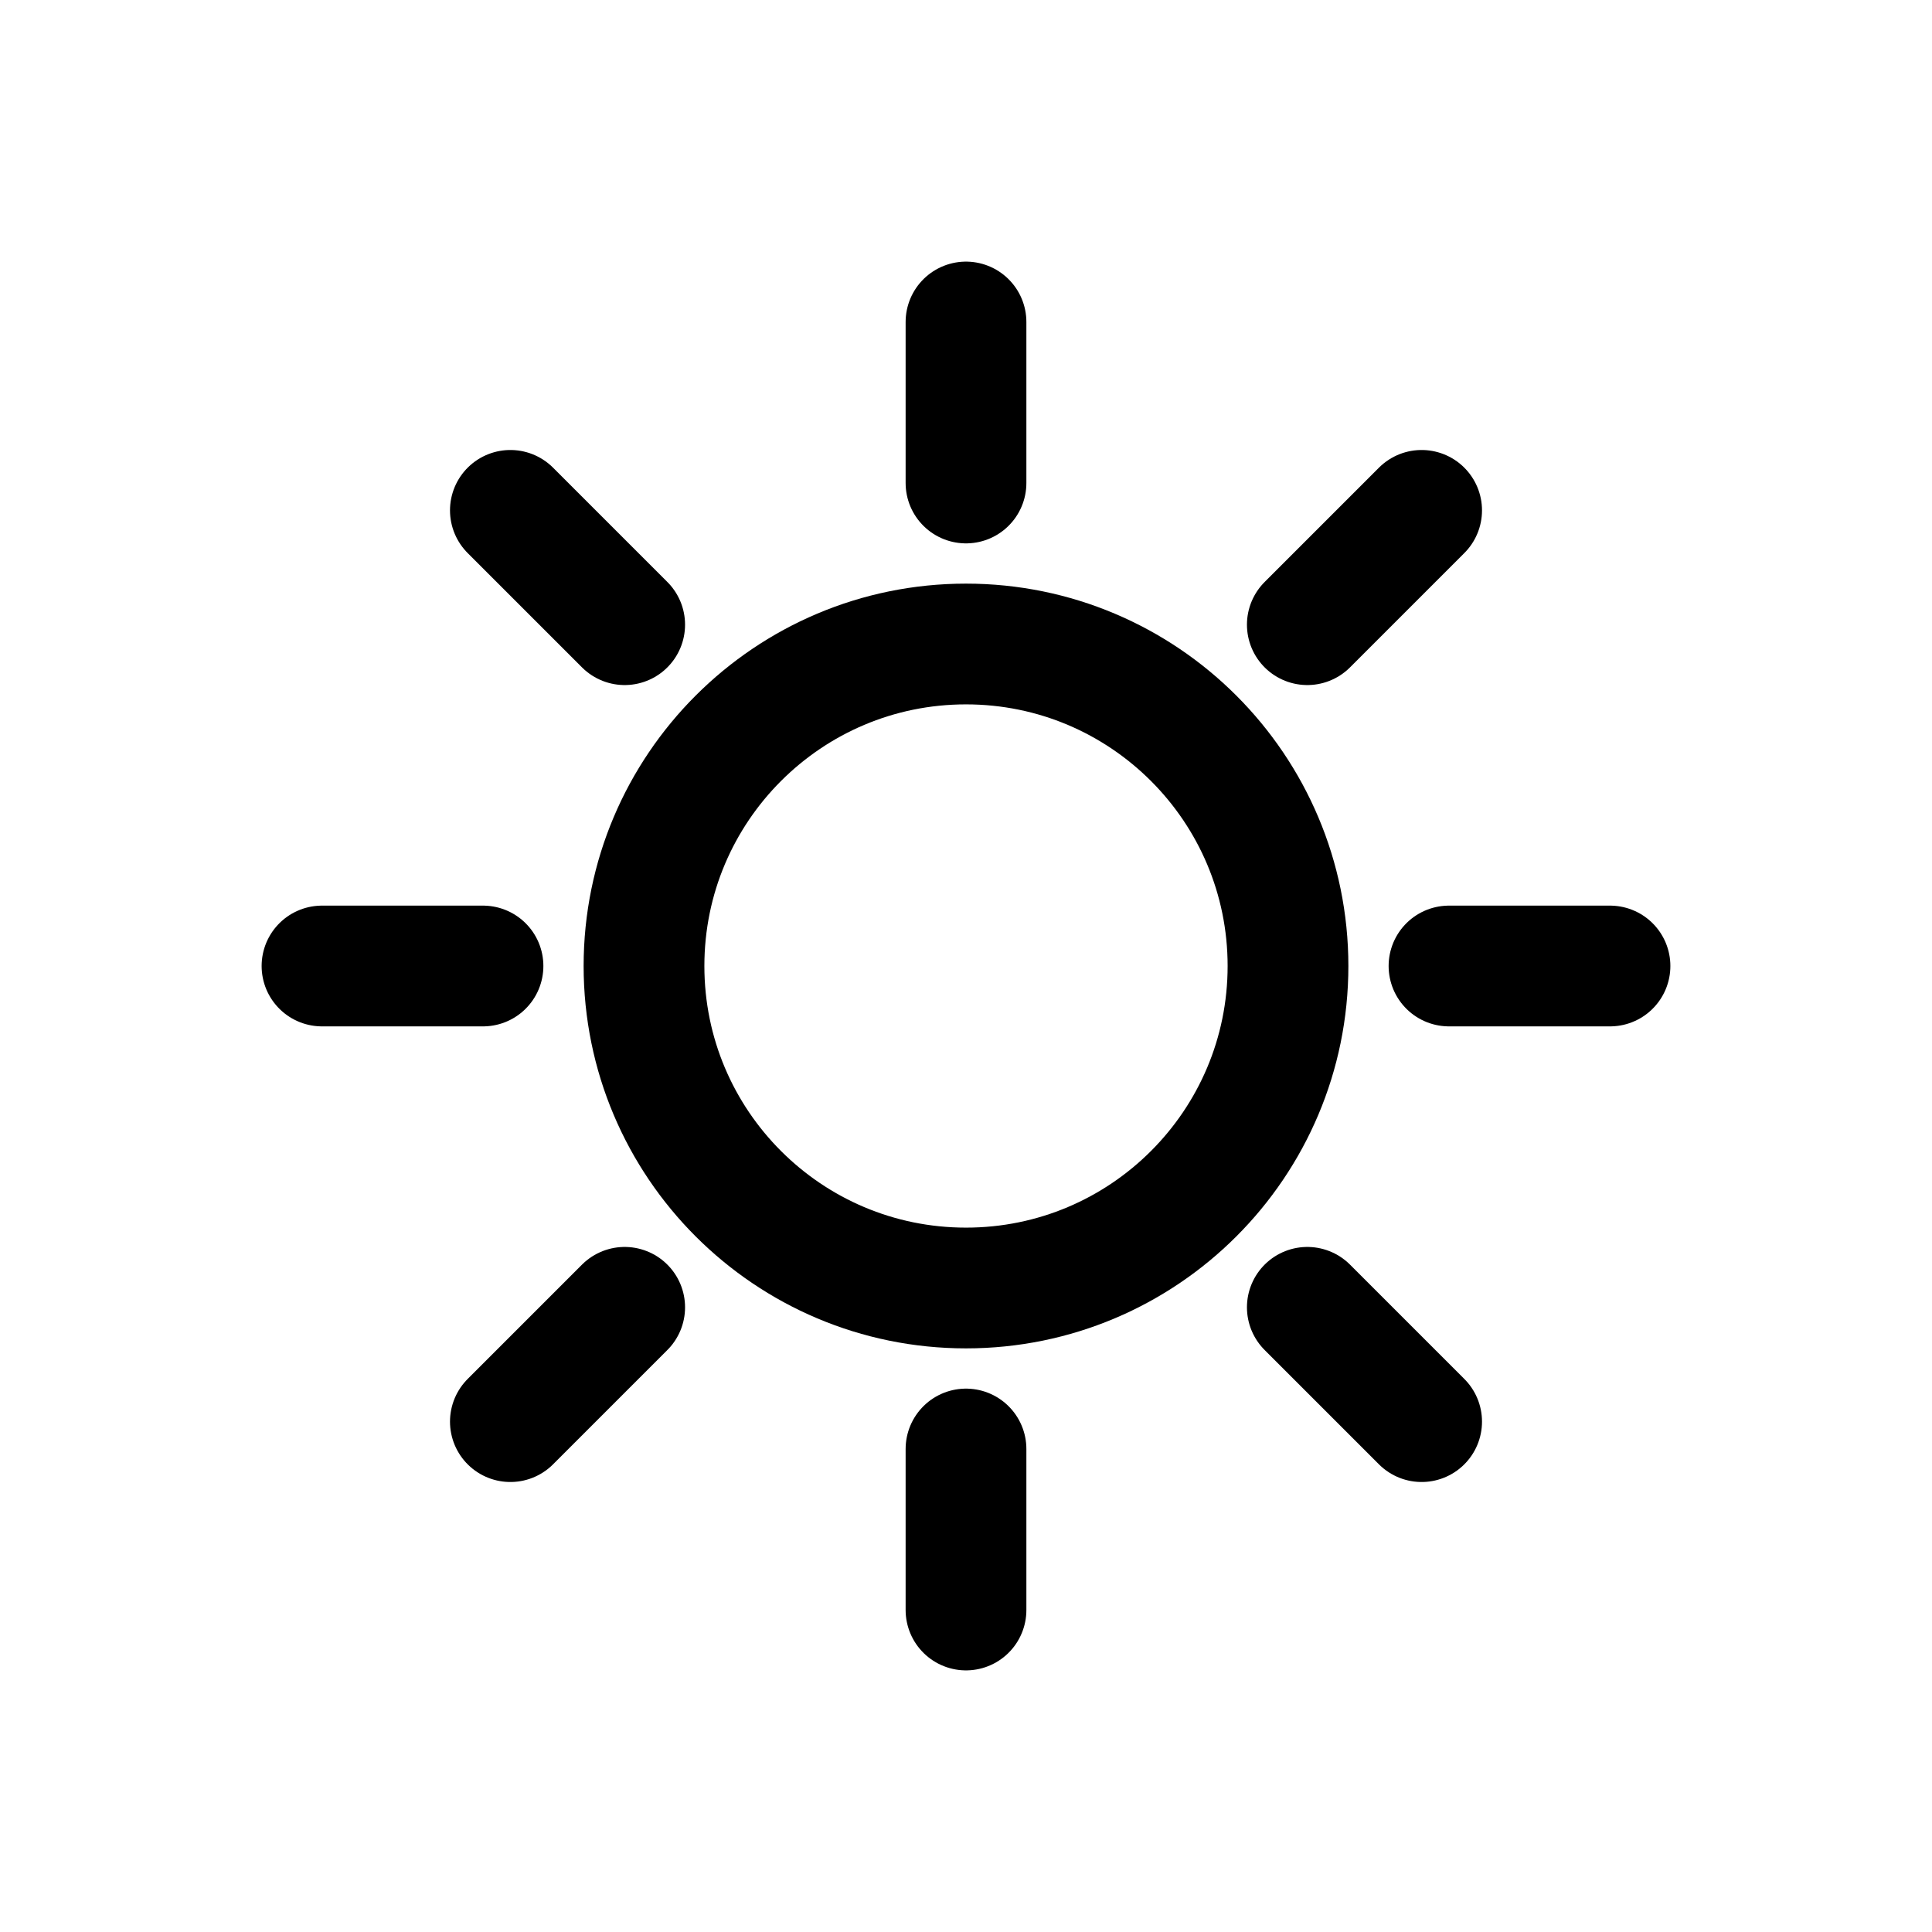
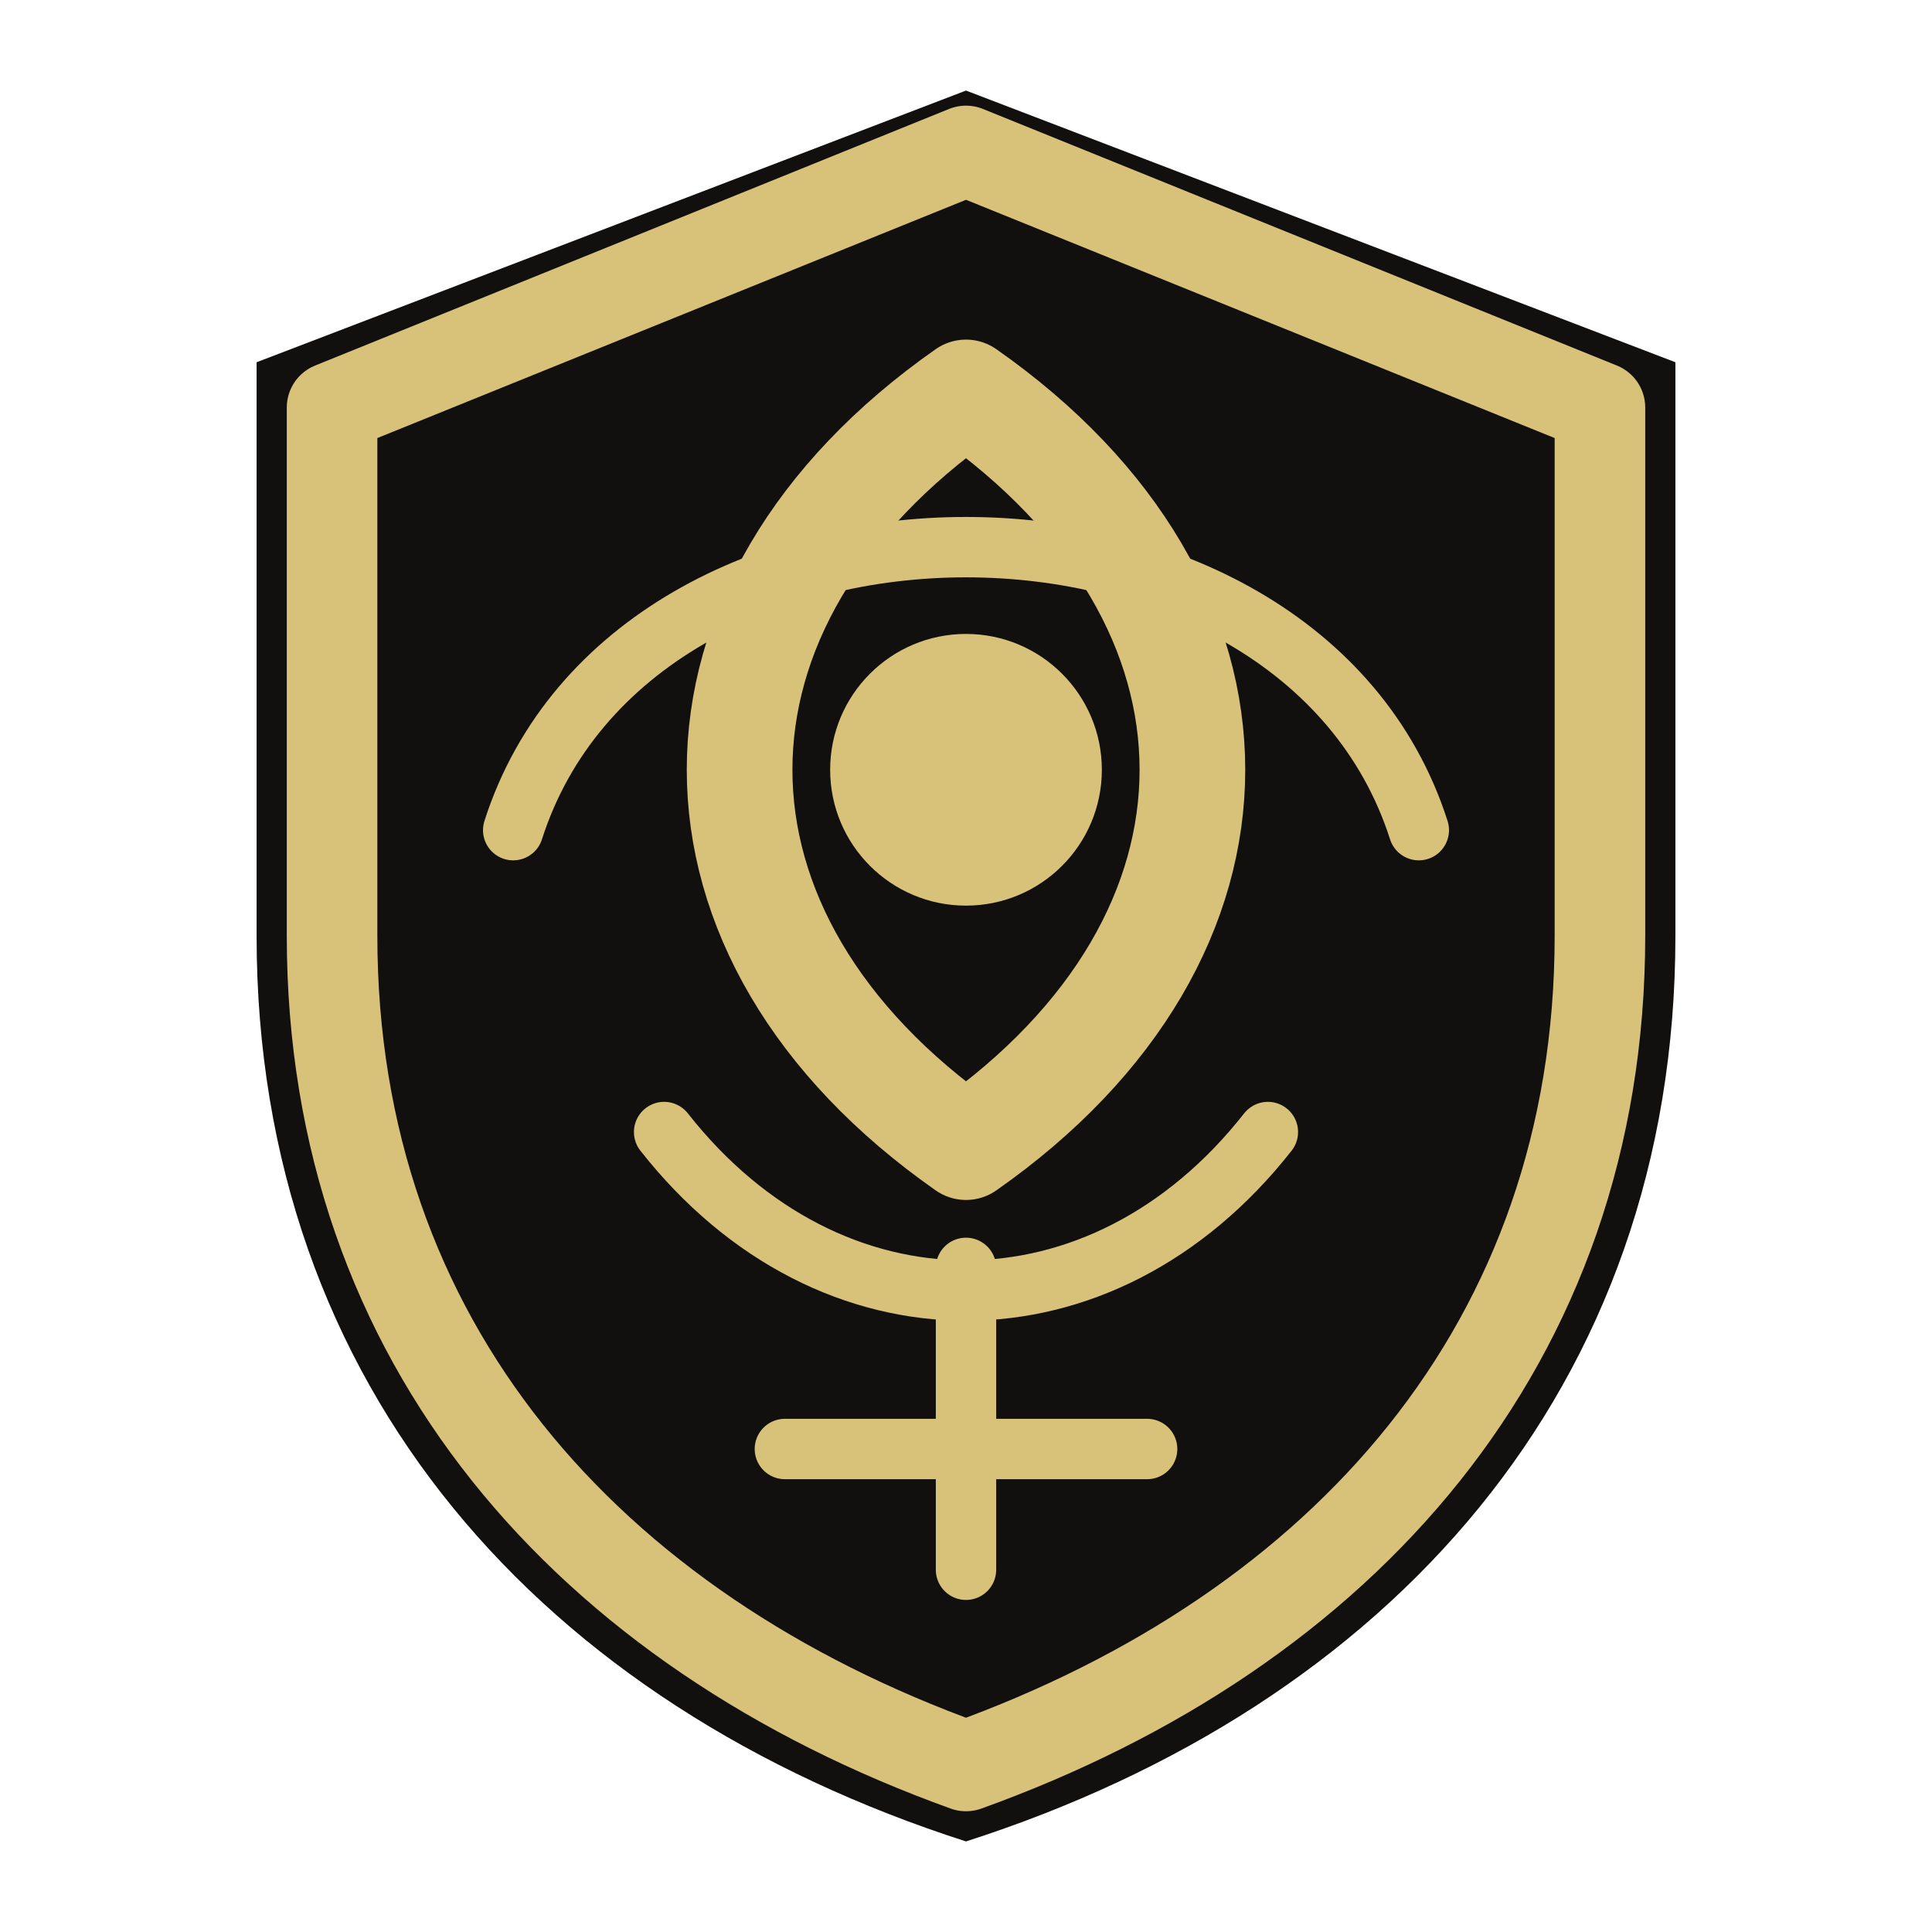
- <svg xmlns="http://www.w3.org/2000/svg" viewBox="0 0 24 24" fill="none" stroke="currentColor" stroke-width="1.5" stroke-linecap="round" stroke-linejoin="round">
-   <circle cx="12" cy="12" r="4" />
-   <path d="M12 4v2M12 18v2M4 12h2M18 12h2M6.34 6.34l1.42 1.42M16.24 16.24l1.42 1.42M6.34 17.66l1.42-1.42M16.24 7.76l1.42-1.42" />
+ <svg xmlns="http://www.w3.org/2000/svg" viewBox="0 0 128 128" role="img" aria-labelledby="title">
+   <defs>
+     <style>
+     .bg{fill:#12100e;}
+     .ring{fill:none;stroke:#d8c27a;stroke-width:6;stroke-linejoin:round;}
+     .gold{fill:#d8c27a;}
+     .dark{fill:#12100e;}
+     .line{fill:none;stroke:#d8c27a;stroke-width:7;stroke-linecap:round;stroke-linejoin:round;}
+     .thin{fill:none;stroke:#d8c27a;stroke-width:4;stroke-linecap:round;stroke-linejoin:round;}
+     .cut{fill:none;stroke:#12100e;stroke-width:6;stroke-linecap:round;stroke-linejoin:round;}
+   </style>
+   </defs>
+   <path class="bg" d="M64 6 111 24v38c0 30-19 51-47 60C36 113 17 92 17 62V24L64 6Z" />
+   <path class="ring" d="M64 10 106 27v35c0 27-17 46-42 55-25-9-42-28-42-55V27L64 10Z" />
+   <path class="line" d="M64 26c-20 14-20 36 0 50 20-14 20-36 0-50Z" />
+   <circle class="gold" cx="64" cy="51" r="9" />
+   <path class="thin" d="M44 75c11 14 29 14 40 0M34 55c8-25 52-25 60 0M64 84v20M52 96h24" />
</svg>
